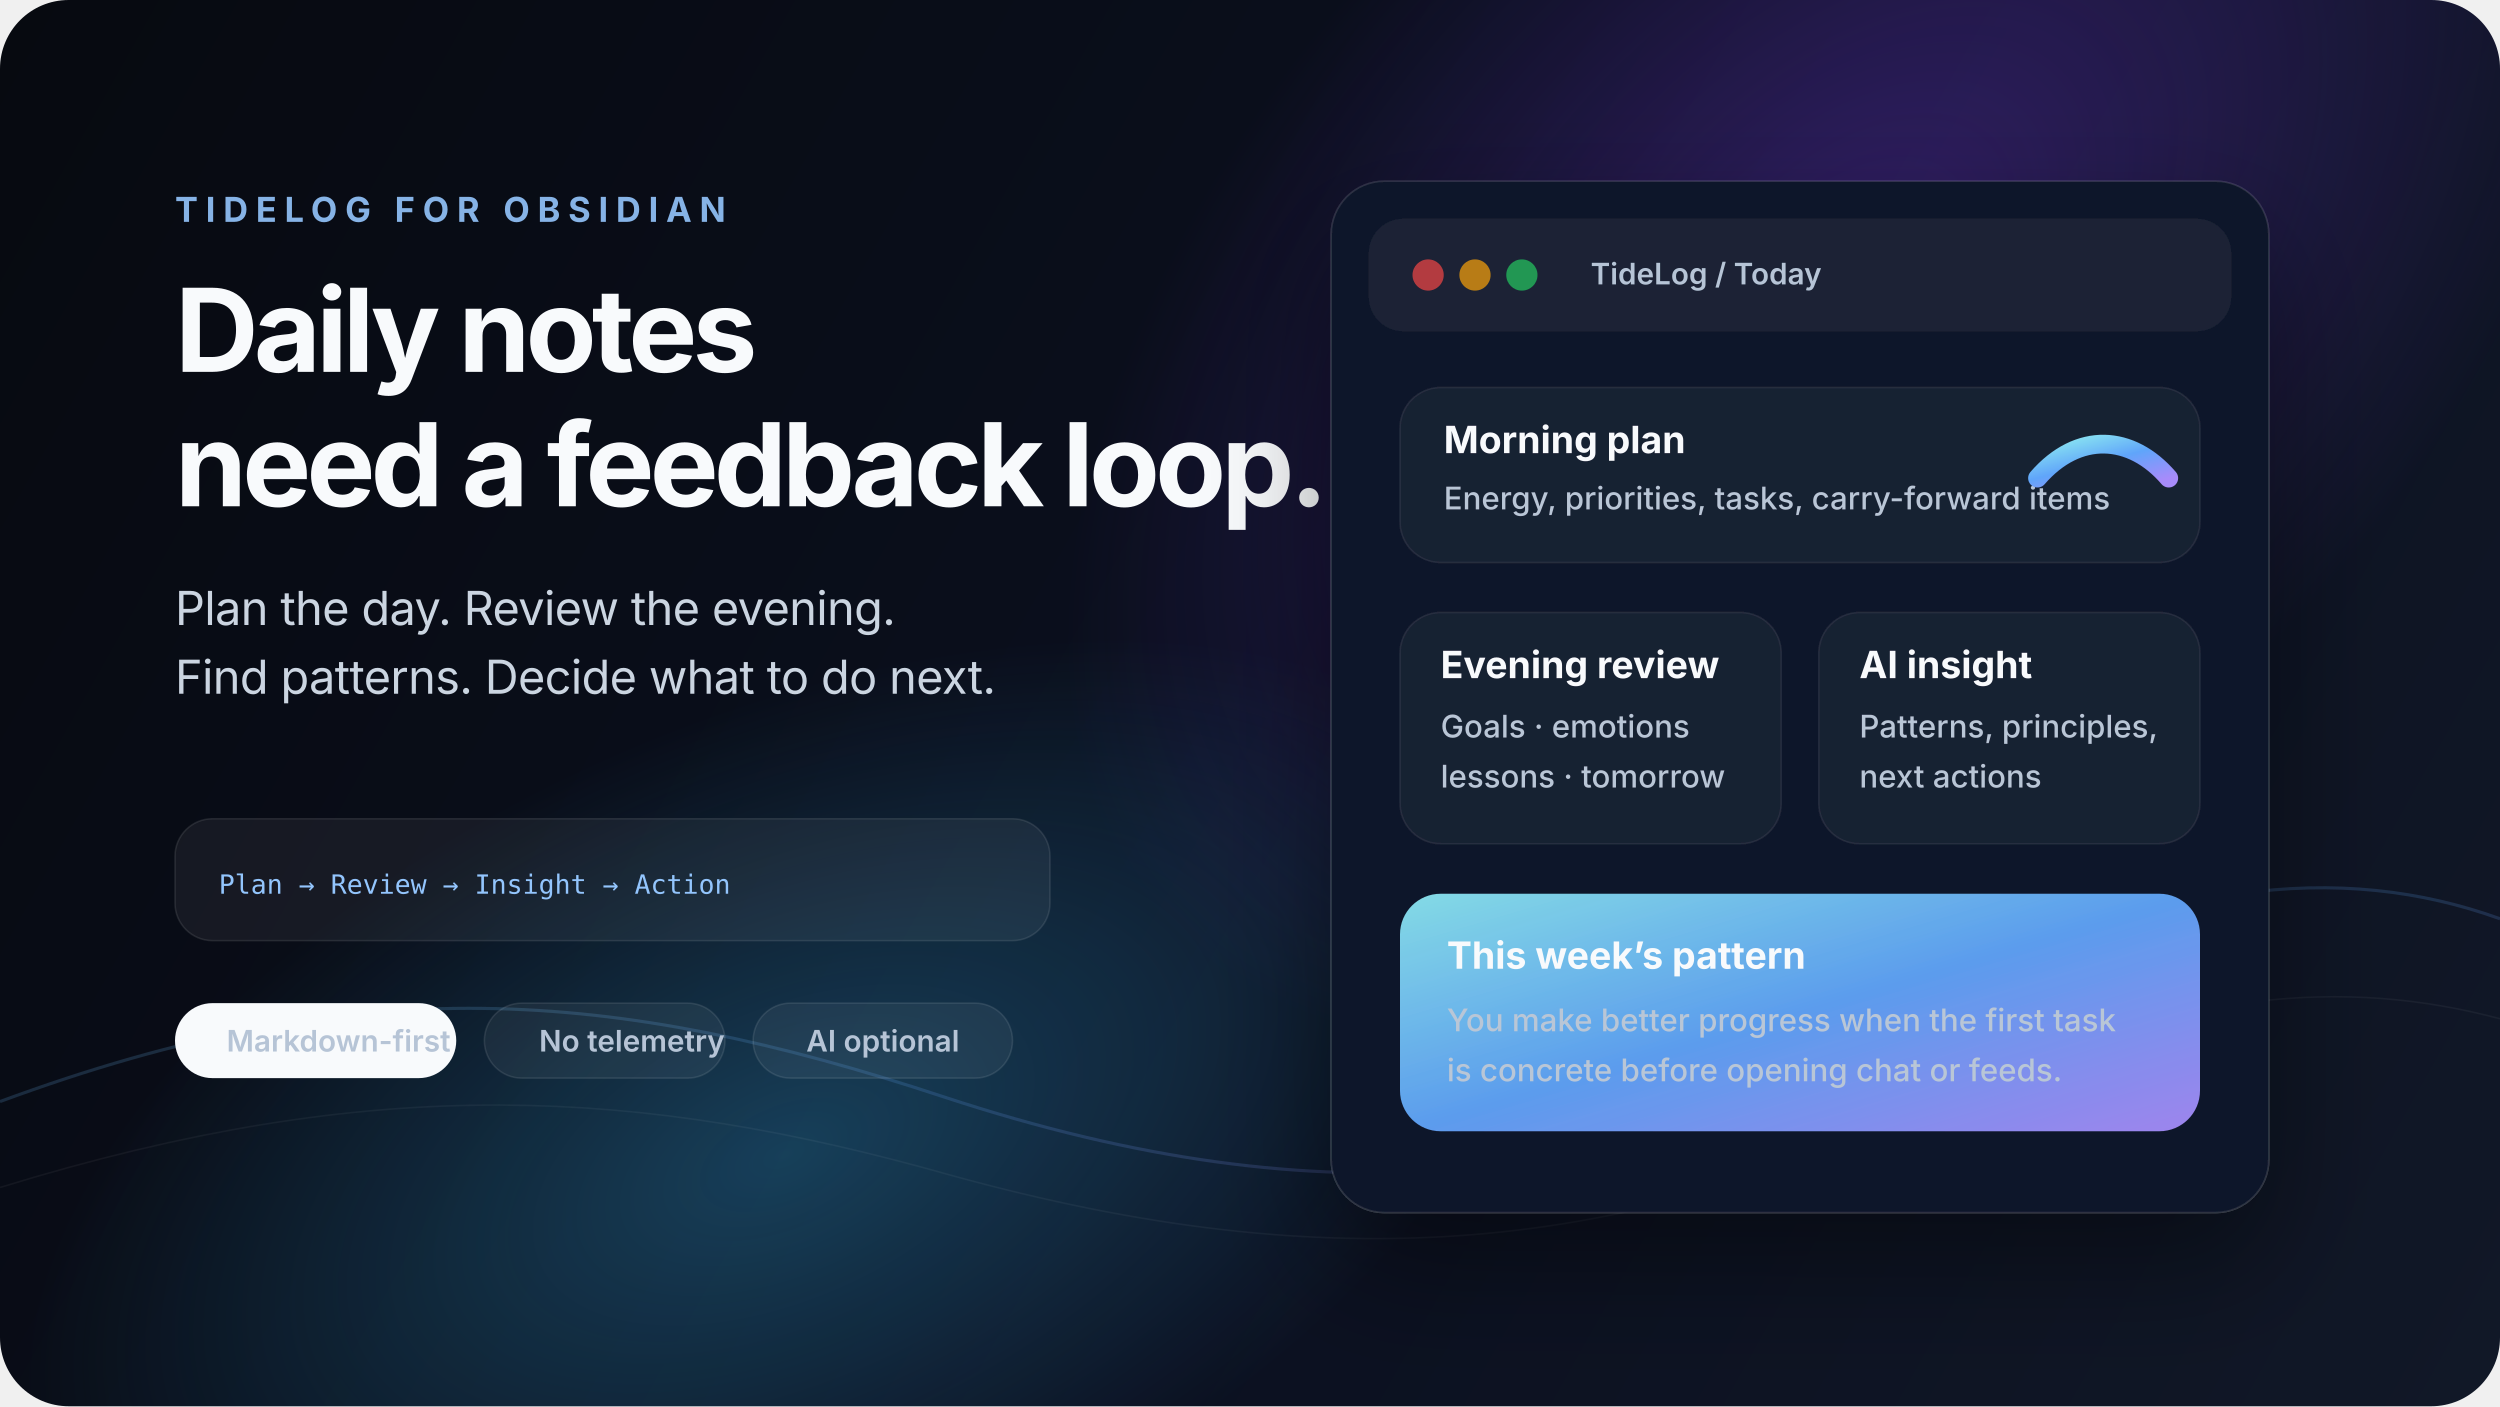
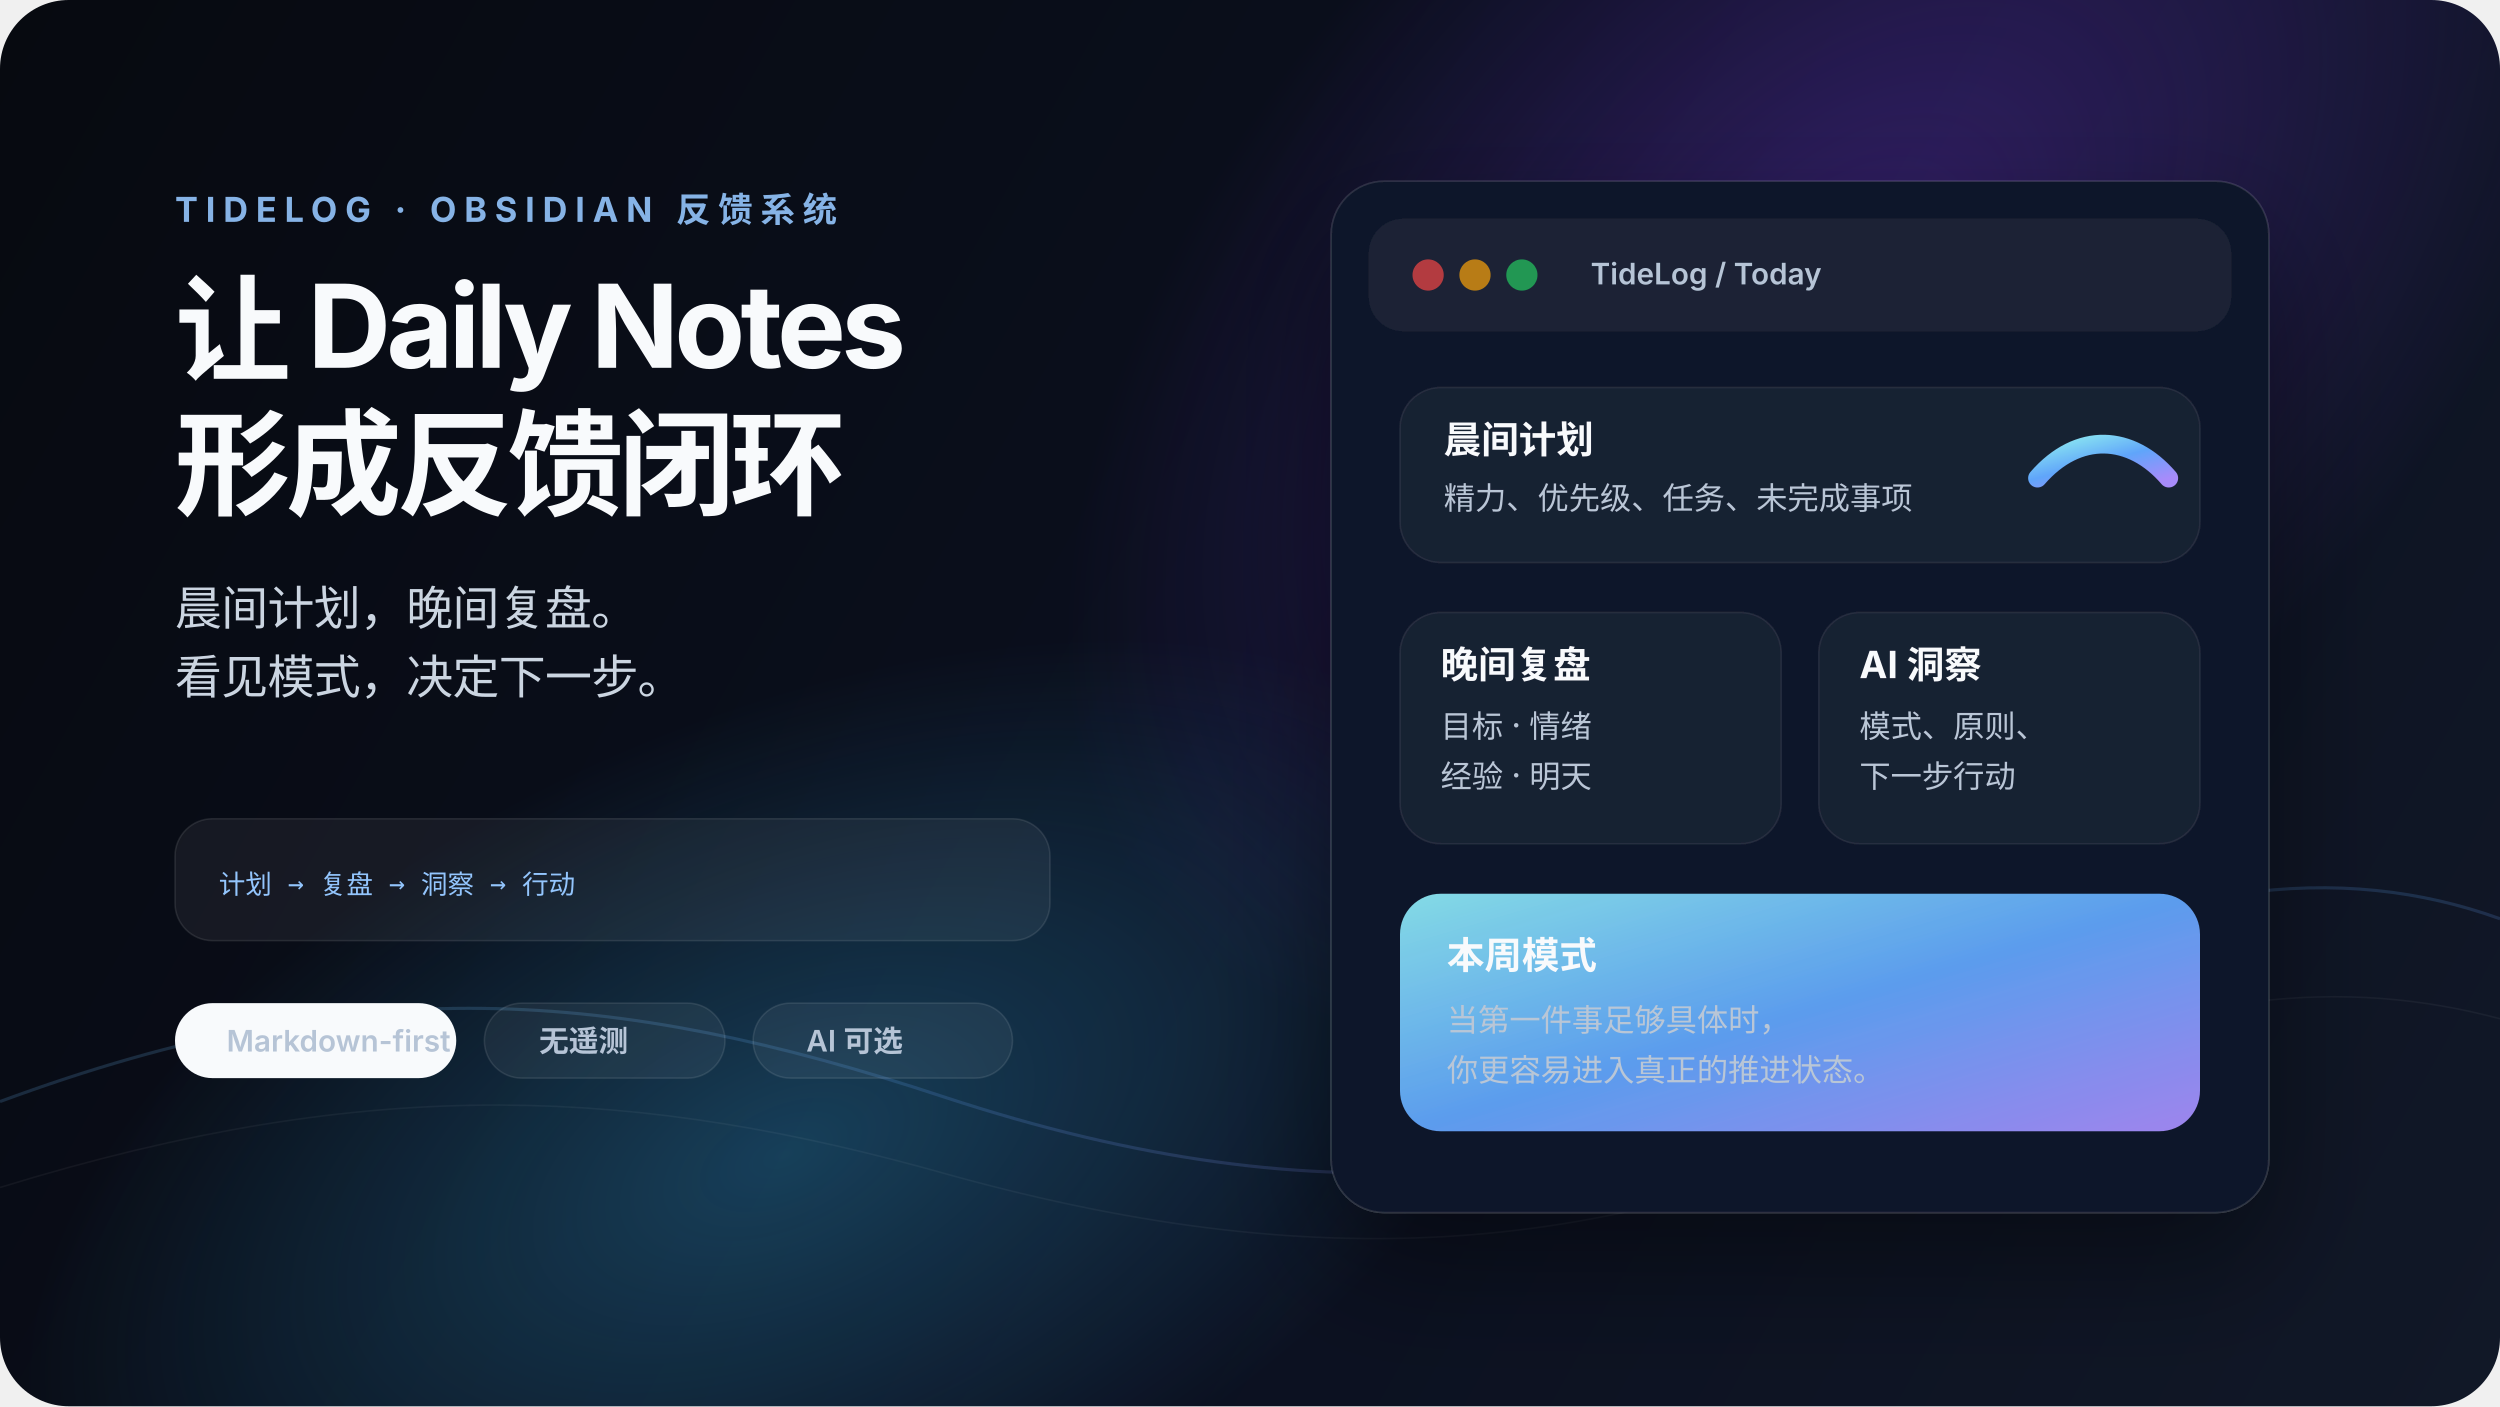
<svg xmlns="http://www.w3.org/2000/svg" width="1600" height="900" viewBox="0 0 1600 900" fill="none" role="img" aria-labelledby="title desc">
  <defs>
    <linearGradient id="bg" x1="0" y1="0" x2="1600" y2="900" gradientUnits="userSpaceOnUse">
      <stop stop-color="#070A10" />
      <stop offset="0.58" stop-color="#0B1020" />
      <stop offset="1" stop-color="#111827" />
    </linearGradient>
    <radialGradient id="glowA" cx="0" cy="0" r="1" gradientUnits="userSpaceOnUse" gradientTransform="translate(1180 180) rotate(136) scale(600 360)">
      <stop stop-color="#7C3AED" stop-opacity="0.34" />
      <stop offset="1" stop-color="#7C3AED" stop-opacity="0" />
    </radialGradient>
    <radialGradient id="glowB" cx="0" cy="0" r="1" gradientUnits="userSpaceOnUse" gradientTransform="translate(500 740) rotate(-24) scale(520 280)">
      <stop stop-color="#38BDF8" stop-opacity="0.28" />
      <stop offset="1" stop-color="#38BDF8" stop-opacity="0" />
    </radialGradient>
    <linearGradient id="accent" x1="0" y1="0" x2="1" y2="1">
      <stop stop-color="#8BE7F1" />
      <stop offset="0.5" stop-color="#60A5FA" />
      <stop offset="1" stop-color="#A78BFA" />
    </linearGradient>
    <filter id="shadow" x="-20%" y="-20%" width="140%" height="150%" color-interpolation-filters="sRGB">
      <feDropShadow dx="0" dy="34" stdDeviation="38" flood-color="#000000" flood-opacity="0.42" />
    </filter>
    <style>
      .label{font-family:Inter,-apple-system,BlinkMacSystemFont,"SF Pro Text",sans-serif;font-size:22px;font-weight:650;letter-spacing:5px;fill:#93C5FD;opacity:.9}
      .title{font-family:Inter,-apple-system,BlinkMacSystemFont,"SF Pro Display",sans-serif;font-size:74px;font-weight:680;line-height:1;letter-spacing:-3px;fill:#F8FAFC}
      .sub{font-family:Inter,-apple-system,BlinkMacSystemFont,"SF Pro Text",sans-serif;font-size:30px;font-weight:430;fill:#CBD5E1;letter-spacing:-.4px}
      .small{font-family:Inter,-apple-system,BlinkMacSystemFont,"SF Pro Text",sans-serif;font-size:19px;font-weight:560;fill:#B6C4D6}
      .cardTitle{font-family:Inter,-apple-system,BlinkMacSystemFont,"SF Pro Text",sans-serif;font-size:24px;font-weight:680;fill:#F8FAFC}
      .body{font-family:Inter,-apple-system,BlinkMacSystemFont,"SF Pro Text",sans-serif;font-size:20px;font-weight:460;fill:#B9C6D6}
      .mono{font-family:"SF Mono",ui-monospace,Menlo,monospace;font-size:17px;font-weight:520;fill:#93C5FD}
    </style>
  </defs>
  <rect width="1600" height="900" rx="44" fill="url(#bg)" />
  <rect width="1600" height="900" rx="44" fill="url(#glowA)" />
  <rect width="1600" height="900" rx="44" fill="url(#glowB)" />
  <g opacity=".18">
    <path d="M0 705C230 620 392 632 604 702C850 783 1038 760 1218 654C1378 560 1500 552 1600 588" stroke="url(#accent)" stroke-width="2" />
    <path d="M0 760C240 686 410 696 608 752C854 820 1040 802 1244 704C1394 632 1502 626 1600 652" stroke="#FFFFFF" stroke-opacity=".26" stroke-width="1" />
  </g>
  <g transform="translate(112 142)">
-     <text x="0" y="0" class="label">TIDELOG FOR OBSIDIAN</text>
-     <text x="0" y="96" class="title">Daily notes</text>
-     <text x="0" y="182" class="title">need a feedback loop.</text>
-     <text x="0" y="258" class="sub">Plan the day. Review the evening.</text>
-     <text x="0" y="302" class="sub">Find patterns. Decide what to do next.</text>
+     <text x="0" y="0" class="label">TIDELOG · OBSIDIAN 反馈系统</text>
+     <text x="0" y="96" class="title">让 Daily Notes</text>
+     <text x="0" y="182" class="title">形成反馈闭环</text>
+     <text x="0" y="258" class="sub">晨间计划，晚间复盘。</text>
+     <text x="0" y="302" class="sub">看见模式，决定下一步。</text>
    <g transform="translate(0 382)">
      <rect width="560" height="78" rx="24" fill="white" fill-opacity=".055" stroke="white" stroke-opacity=".10" />
-       <text x="28" y="48" class="mono">Plan → Review → Insight → Action</text>
+       <text x="28" y="48" class="mono">计划 → 复盘 → 洞察 → 行动</text>
    </g>
    <g transform="translate(0 500)">
      <rect width="180" height="48" rx="24" fill="#F8FAFC" />
      <text x="33" y="31" class="small" fill="#0B1020">Markdown-first</text>
      <rect x="198" width="154" height="48" rx="24" fill="white" fill-opacity=".055" stroke="white" stroke-opacity=".10" />
-       <text x="233" y="31" class="small">No telemetry</text>
+       <text x="233" y="31" class="small">无遥测</text>
      <rect x="370" width="166" height="48" rx="24" fill="white" fill-opacity=".055" stroke="white" stroke-opacity=".10" />
-       <text x="404" y="31" class="small">AI optional</text>
+       <text x="404" y="31" class="small">AI 可选</text>
    </g>
  </g>
  <g transform="translate(852 116)" filter="url(#shadow)">
    <rect width="600" height="660" rx="34" fill="#0F172A" stroke="white" stroke-opacity=".12" />
    <rect x="24" y="24" width="552" height="72" rx="22" fill="white" fill-opacity=".05" />
    <circle cx="62" cy="60" r="10" fill="#EF4444" opacity=".72" />
    <circle cx="92" cy="60" r="10" fill="#F59E0B" opacity=".72" />
    <circle cx="122" cy="60" r="10" fill="#22C55E" opacity=".72" />
    <text x="166" y="66" class="small">TideLog / Today</text>
    <g transform="translate(44 132)">
      <rect width="512" height="112" rx="26" fill="white" fill-opacity=".045" stroke="white" stroke-opacity=".075" />
-       <text x="28" y="42" class="cardTitle">Morning plan</text>
-       <text x="28" y="78" class="body">Energy, priorities, tasks, carry-forward items</text>
+       <text x="28" y="42" class="cardTitle">晨间计划</text>
+       <text x="28" y="78" class="body">精力、优先级、任务、未完成事项</text>
      <path d="M408 58C434 28 468 30 492 58" stroke="url(#accent)" stroke-width="12" stroke-linecap="round" />
    </g>
    <g transform="translate(44 276)">
      <rect width="244" height="148" rx="26" fill="white" fill-opacity=".045" stroke="white" stroke-opacity=".075" />
-       <text x="26" y="42" class="cardTitle">Evening review</text>
-       <text x="26" y="80" class="body">Goals · emotions</text>
-       <text x="26" y="112" class="body">lessons · tomorrow</text>
+       <text x="26" y="42" class="cardTitle">晚间复盘</text>
+       <text x="26" y="80" class="body">目标 · 情绪</text>
+       <text x="26" y="112" class="body">经验 · 明天</text>
    </g>
    <g transform="translate(312 276)">
      <rect width="244" height="148" rx="26" fill="white" fill-opacity=".045" stroke="white" stroke-opacity=".075" />
-       <text x="26" y="42" class="cardTitle">AI insight</text>
-       <text x="26" y="80" class="body">Patterns, principles,</text>
-       <text x="26" y="112" class="body">next actions</text>
+       <text x="26" y="42" class="cardTitle">AI 洞察</text>
+       <text x="26" y="80" class="body">模式、原则、</text>
+       <text x="26" y="112" class="body">下一步行动</text>
    </g>
    <g transform="translate(44 456)">
      <rect width="512" height="152" rx="26" fill="url(#accent)" opacity=".94" />
-       <text x="30" y="48" class="cardTitle" fill="#06111F">This week’s pattern</text>
-       <text x="30" y="88" class="body" fill="#07111E">You make better progress when the first task</text>
-       <text x="30" y="120" class="body" fill="#07111E">is concrete before opening chat or feeds.</text>
+       <text x="30" y="48" class="cardTitle" fill="#06111F">本周模式</text>
+       <text x="30" y="88" class="body" fill="#07111E">当第一件事足够具体时，</text>
+       <text x="30" y="120" class="body" fill="#07111E">你更容易进入真正的推进状态。</text>
    </g>
  </g>
</svg>
